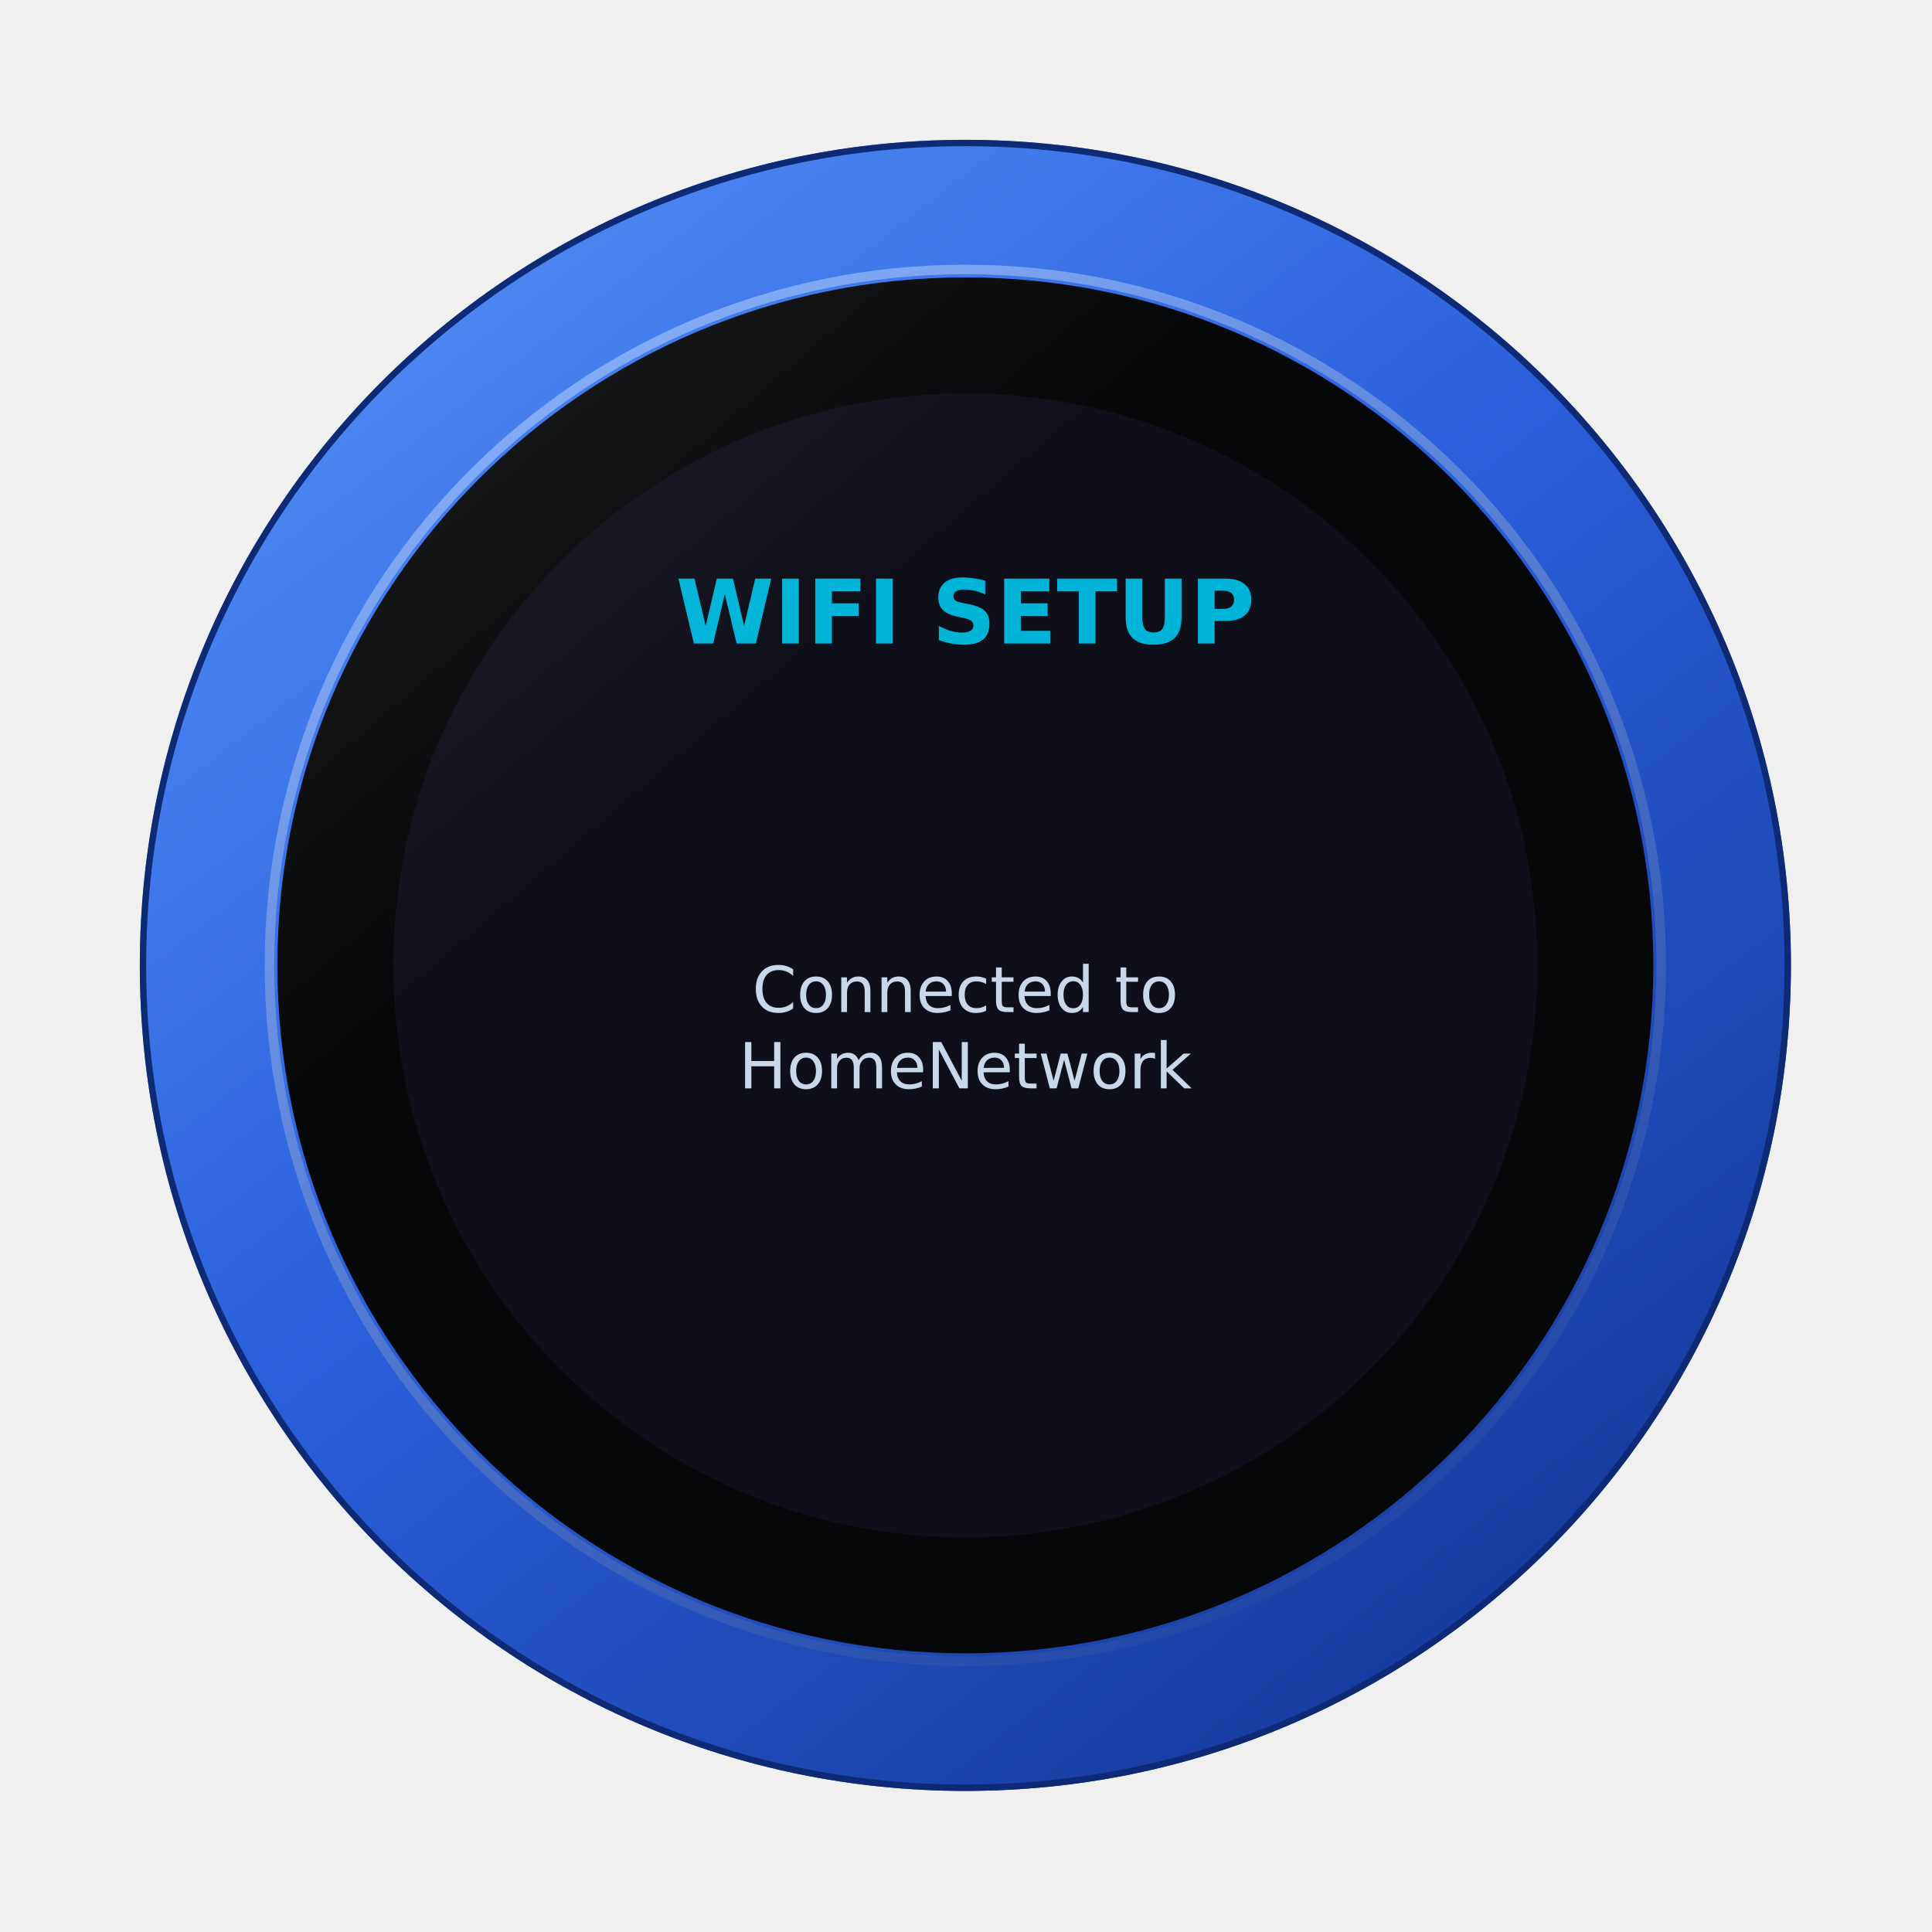
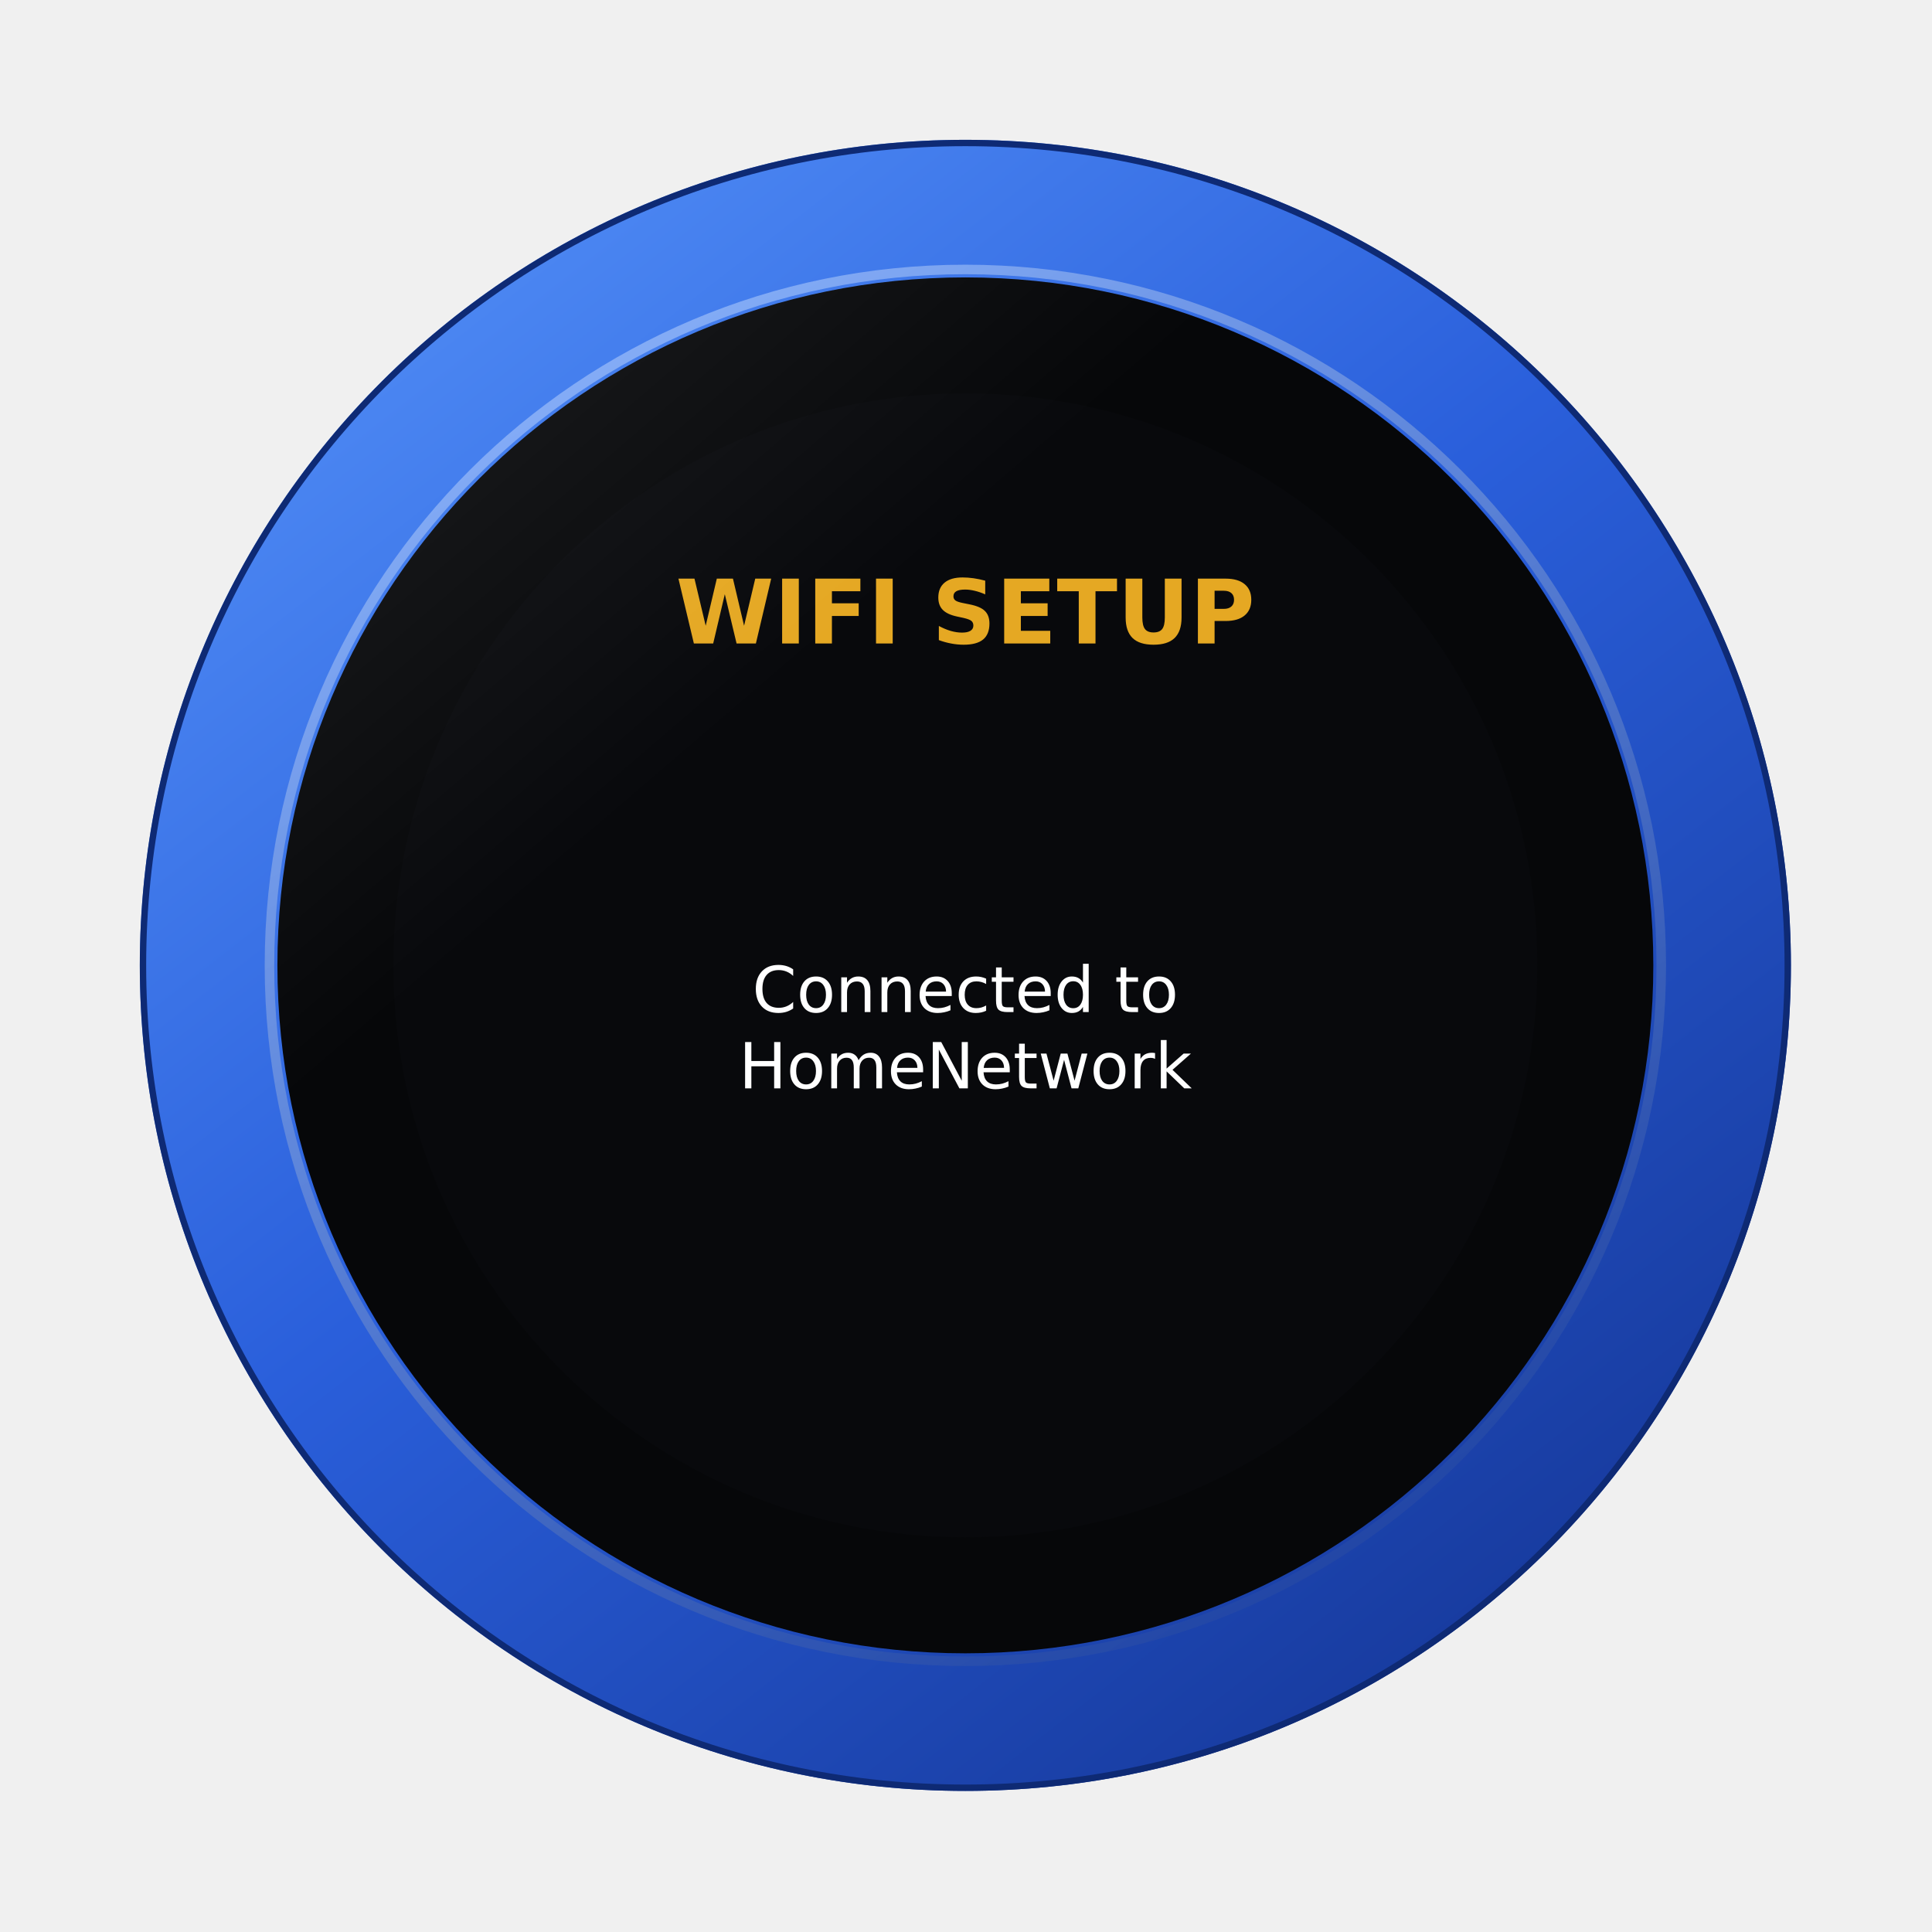
<svg xmlns="http://www.w3.org/2000/svg" viewBox="0 0 608 608" width="608" height="608" role="img" aria-label="The knob on the network">
  <defs>
    <clipPath id="setup-05-glass">
      <circle cx="180" cy="180" r="180" />
    </clipPath>
    <linearGradient id="setup-05-alu" x1="0.15" y1="0.05" x2="0.85" y2="0.95">
      <stop offset="0" stop-color="#4F8BF5" />
      <stop offset="0.45" stop-color="#2A5FDB" />
      <stop offset="1" stop-color="#16389A" />
    </linearGradient>
    <linearGradient id="setup-05-chamfer" x1="0.2" y1="0" x2="0.8" y2="1">
      <stop offset="0" stop-color="#9CC0FF" />
      <stop offset="1" stop-color="#1B3F9E" />
    </linearGradient>
    <linearGradient id="setup-05-gloss" x1="0" y1="0" x2="0.6" y2="0.7">
      <stop offset="0" stop-color="#FFFFFF" stop-opacity="0.10" />
      <stop offset="0.5" stop-color="#FFFFFF" stop-opacity="0" />
    </linearGradient>
    <linearGradient id="setup-05-upd" x1="0" y1="0" x2="0" y2="1">
      <stop offset="0" stop-color="#262015" />
      <stop offset="1" stop-color="#0C0E13" />
    </linearGradient>
    <marker id="setup-05-arrow" viewBox="0 0 10 10" refX="7" refY="5" markerWidth="7" markerHeight="7" orient="auto-start-reverse">
      <path d="M0,1 L10,5 L0,9 z" fill="#E0902A" />
    </marker>
  </defs>
  <circle cx="303.8" cy="303.8" r="259.8" fill="url(#setup-05-alu)" />
  <circle cx="303.8" cy="303.8" r="258.8" fill="none" stroke="#0E2A74" stroke-width="2" />
  <circle cx="303.8" cy="303.8" r="219.0" fill="none" stroke="url(#setup-05-chamfer)" stroke-width="3" opacity="0.8" />
  <circle cx="303.8" cy="303.8" r="216.5" fill="#060709" />
  <g transform="translate(123.8,123.8)">
    <g clip-path="url(#setup-05-glass)">
-       <rect x="0" y="0" width="360" height="360" fill="#0F0F1A" />
-       <text x="180.0" y="78.7" font-size="28" fill="#00B4D8" font-family="DejaVu Sans,Verdana,sans-serif" font-weight="600" text-anchor="middle">WIFI SETUP</text>
-       <text x="180.0" y="194.7" font-size="20" fill="#C8D8E8" font-family="DejaVu Sans,Verdana,sans-serif" font-weight="400" text-anchor="middle">Connected to</text>
-       <text x="180.0" y="218.7" font-size="20" fill="#C8D8E8" font-family="DejaVu Sans,Verdana,sans-serif" font-weight="400" text-anchor="middle">HomeNetwork</text>
+       <rect x="0" y="0" width="360" height="360" fill="#08090C" />
+       <text x="180.0" y="78.7" font-size="28" fill="#E5A823" font-family="DejaVu Sans,Verdana,sans-serif" font-weight="600" text-anchor="middle">WIFI SETUP</text>
+       <text x="180.0" y="194.7" font-size="20" fill="#FFFFFF" font-family="DejaVu Sans,Verdana,sans-serif" font-weight="400" text-anchor="middle">Connected to</text>
+       <text x="180.0" y="218.7" font-size="20" fill="#FFFFFF" font-family="DejaVu Sans,Verdana,sans-serif" font-weight="400" text-anchor="middle">HomeNetwork</text>
    </g>
  </g>
  <circle cx="303.8" cy="303.8" r="216.5" fill="url(#setup-05-gloss)" />
</svg>
